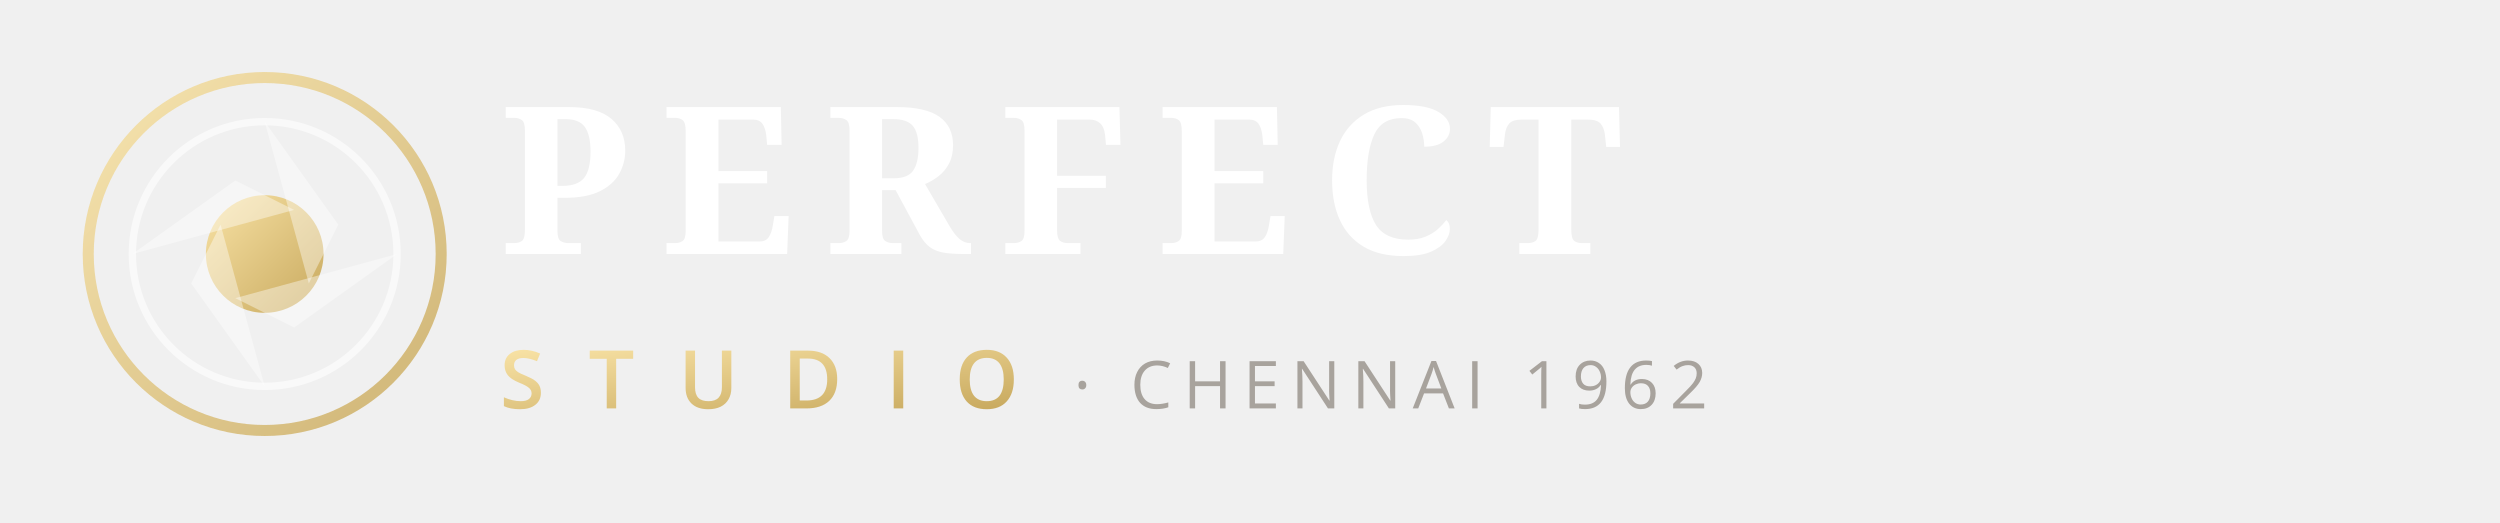
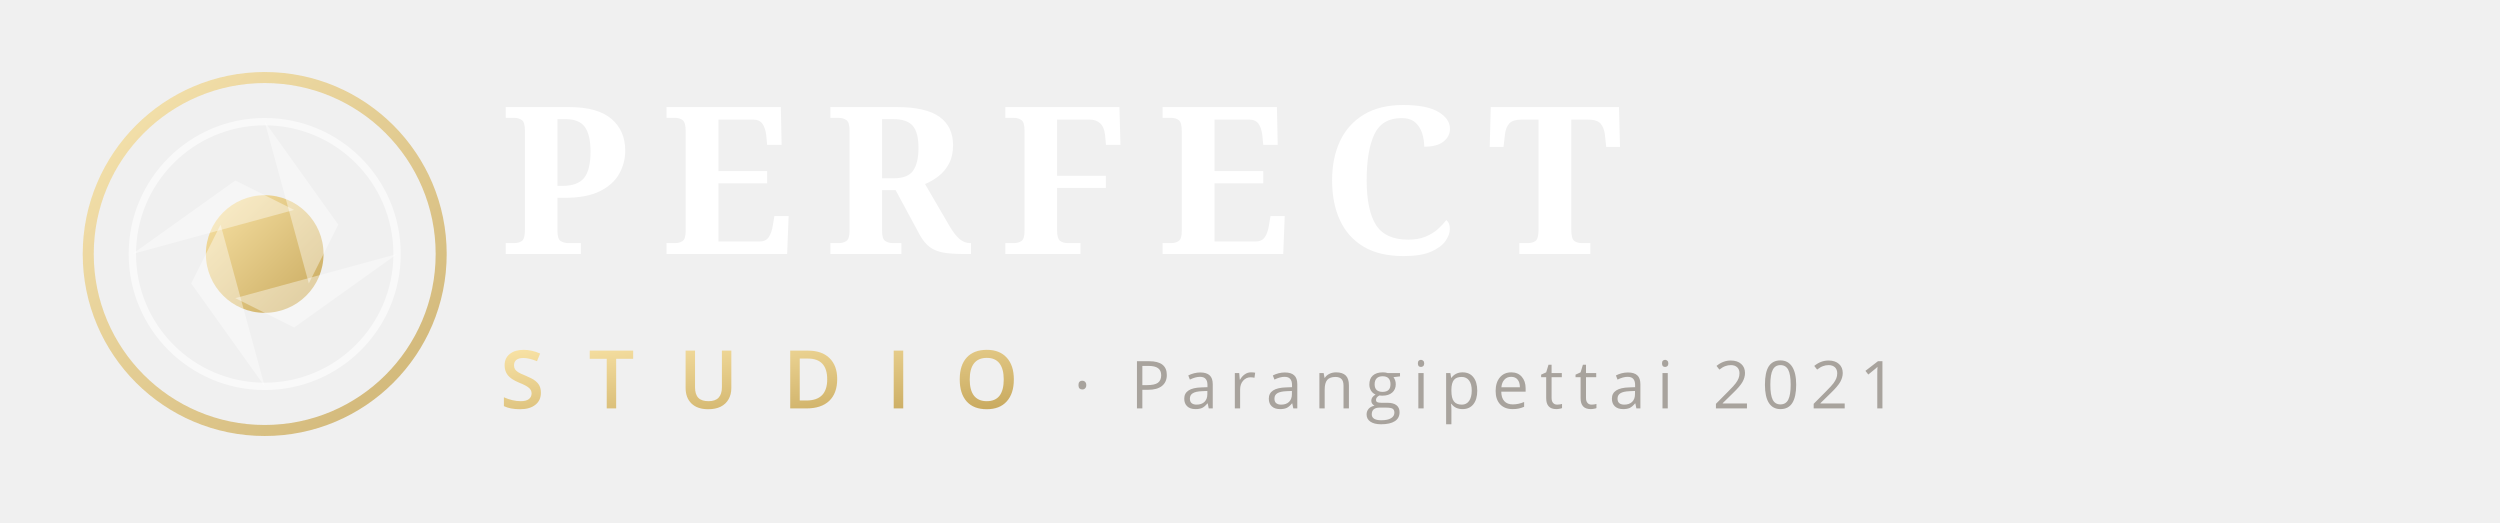
<svg xmlns="http://www.w3.org/2000/svg" viewBox="0 0 340 70" width="220" height="46">
  <defs>
    <linearGradient id="goldGrad" x1="0%" y1="0%" x2="100%" y2="100%">
      <stop offset="0%" stop-color="#f8e2a5" />
      <stop offset="100%" stop-color="#c8a95e" />
    </linearGradient>
  </defs>
  <g transform="translate(10, 8)">
    <circle cx="26" cy="26" r="24" fill="none" stroke="url(#goldGrad)" stroke-width="1.5" opacity="0.85" />
    <circle cx="26" cy="26" r="18" fill="none" stroke="#ffffff" stroke-width="1" opacity="0.6" />
    <circle cx="26" cy="26" r="8" fill="url(#goldGrad)" />
    <path d="M 26 8 L 36 22 L 32 30 Z" fill="#ffffff" opacity="0.4" />
    <path d="M 44 26 L 30 36 L 22 32 Z" fill="#ffffff" opacity="0.4" />
    <path d="M 26 44 L 16 30 L 20 22 Z" fill="#ffffff" opacity="0.4" />
    <path d="M 8 26 L 22 16 L 30 20 Z" fill="#ffffff" opacity="0.4" />
  </g>
  <text x="68" y="34" font-family="'Cormorant Garamond', 'Playfair Display', Georgia, serif" font-size="28" font-weight="700" letter-spacing="4" fill="#ffffff">
    PERFECT
  </text>
  <text x="68" y="55" font-family="'Open Sans', sans-serif" font-size="11" font-weight="600" letter-spacing="6" fill="url(#goldGrad)">
    STUDIO
  </text>
  <text x="146" y="55" font-family="'Open Sans', sans-serif" font-size="9" font-weight="400" letter-spacing="1.5" fill="#a8a39d">
-     · CHENNAI 1962
+     · Parangipettai 2021
  </text>
</svg>
